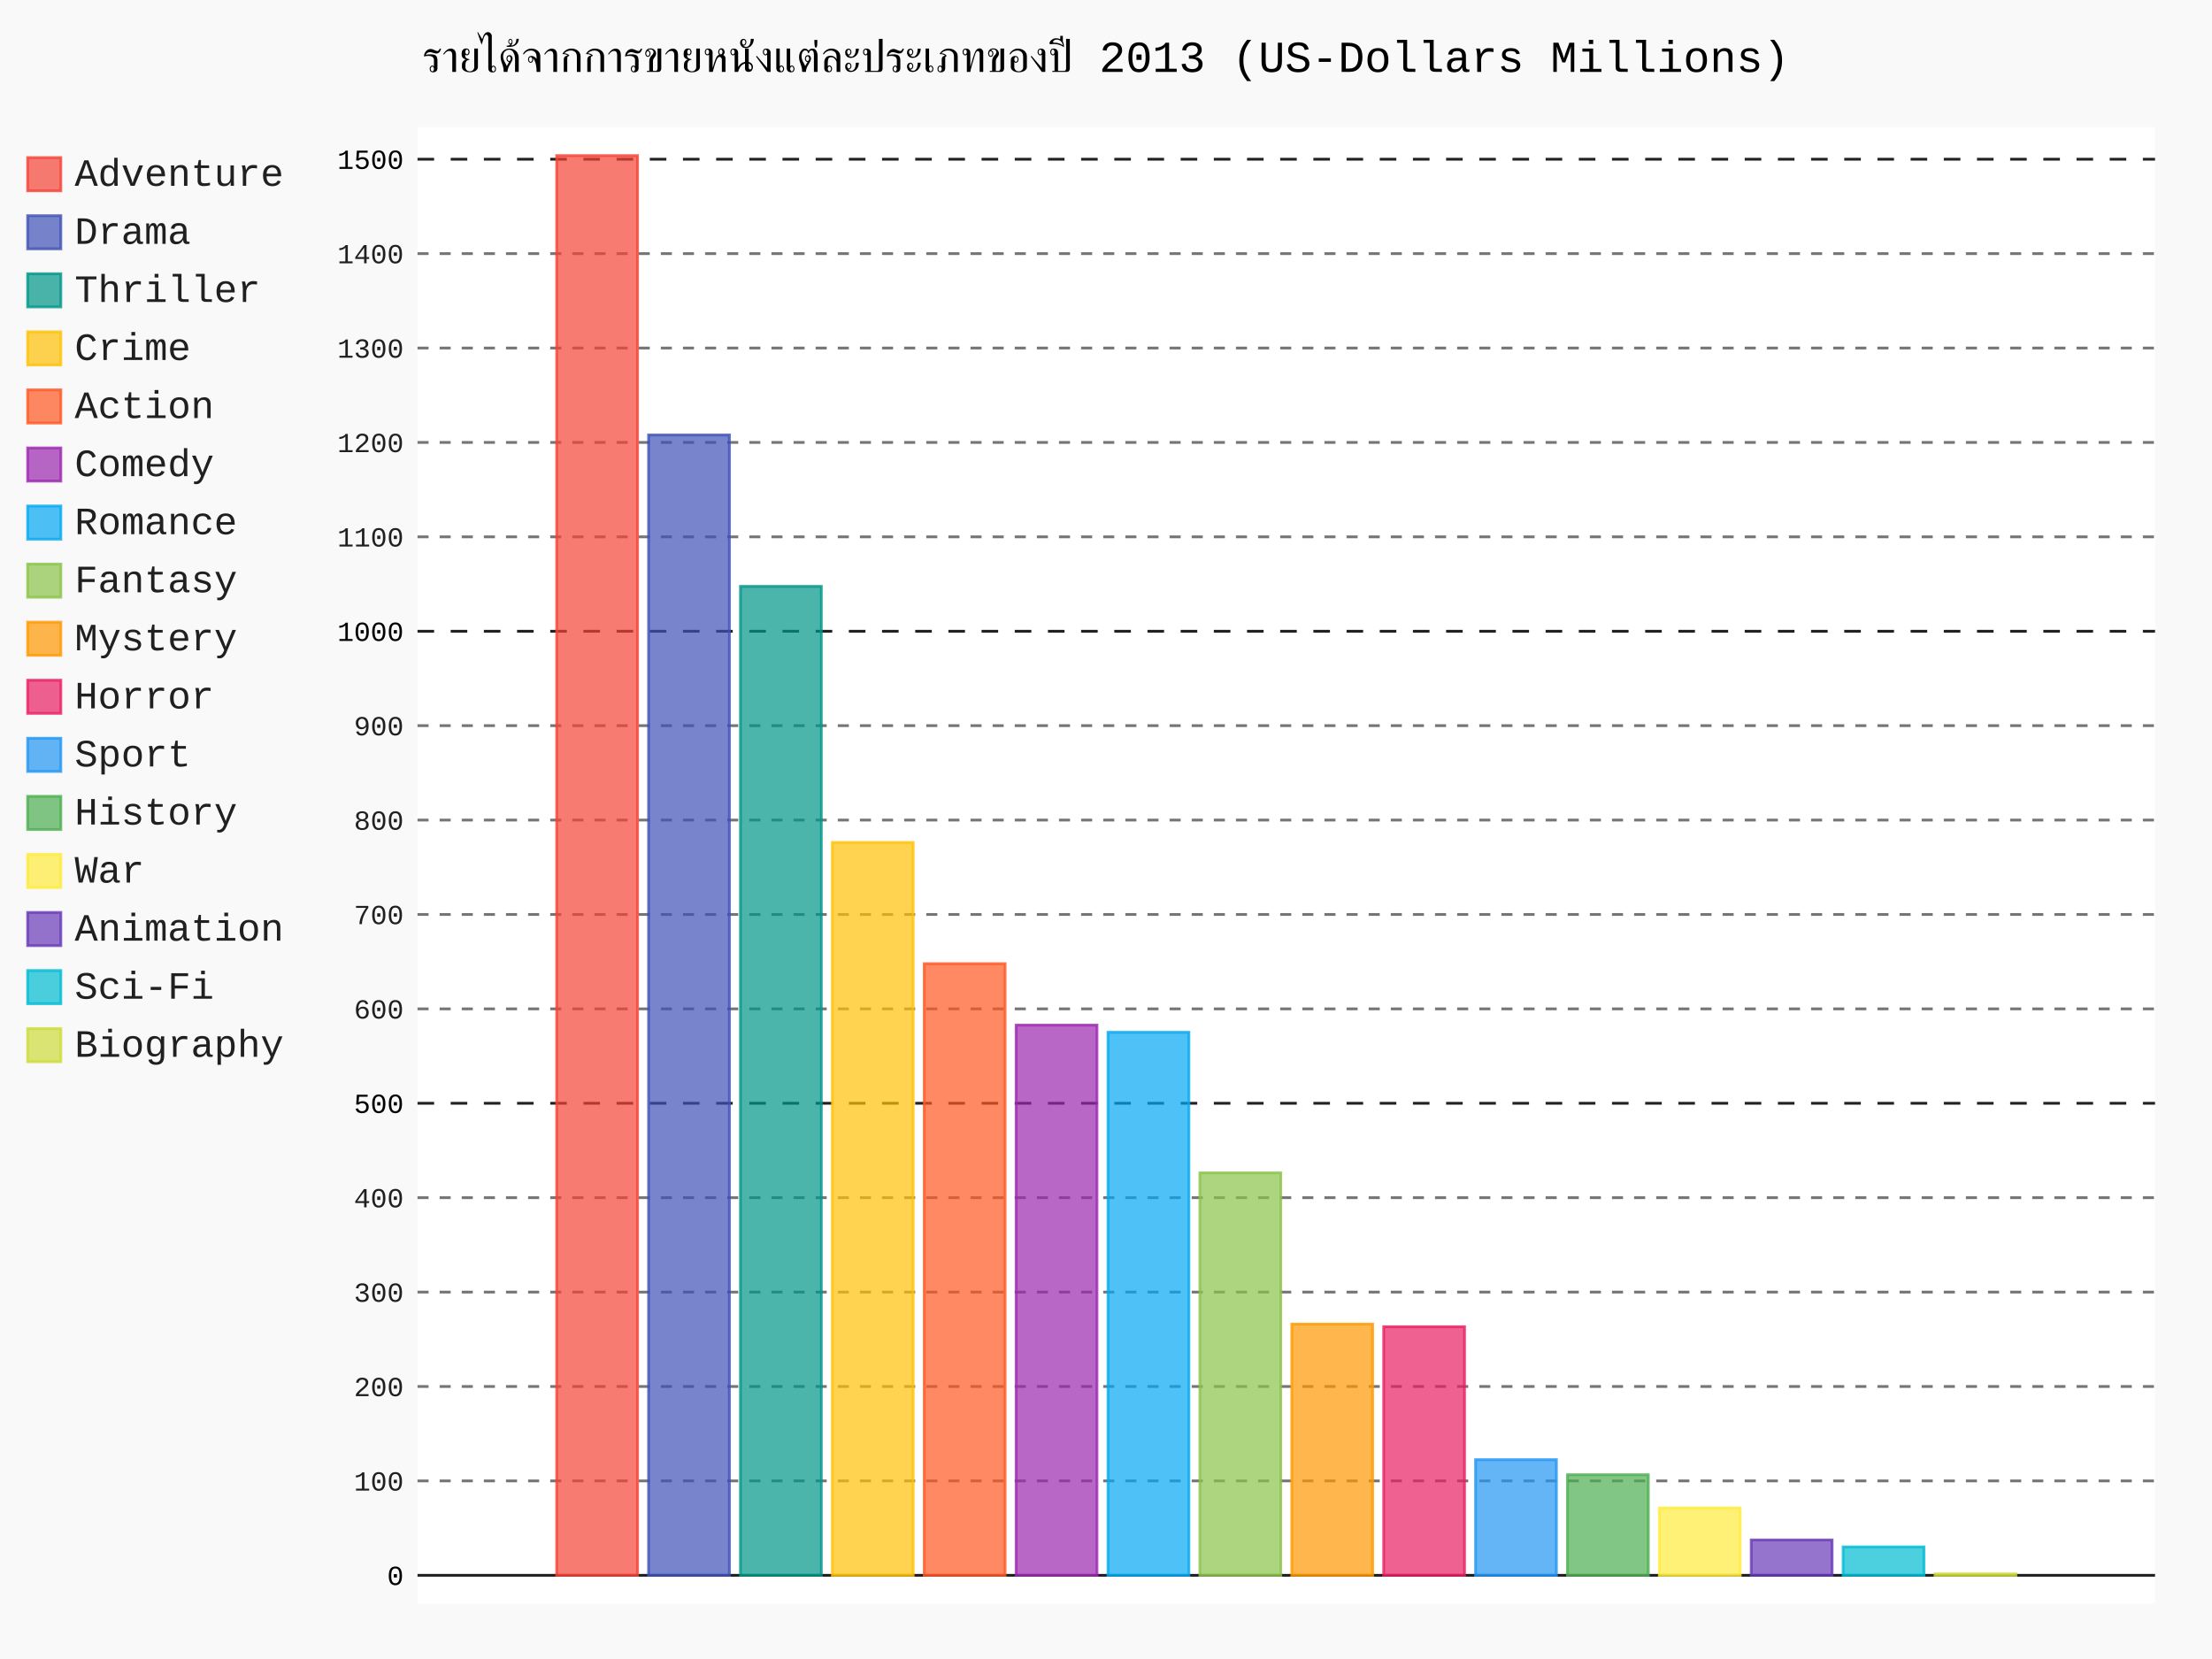
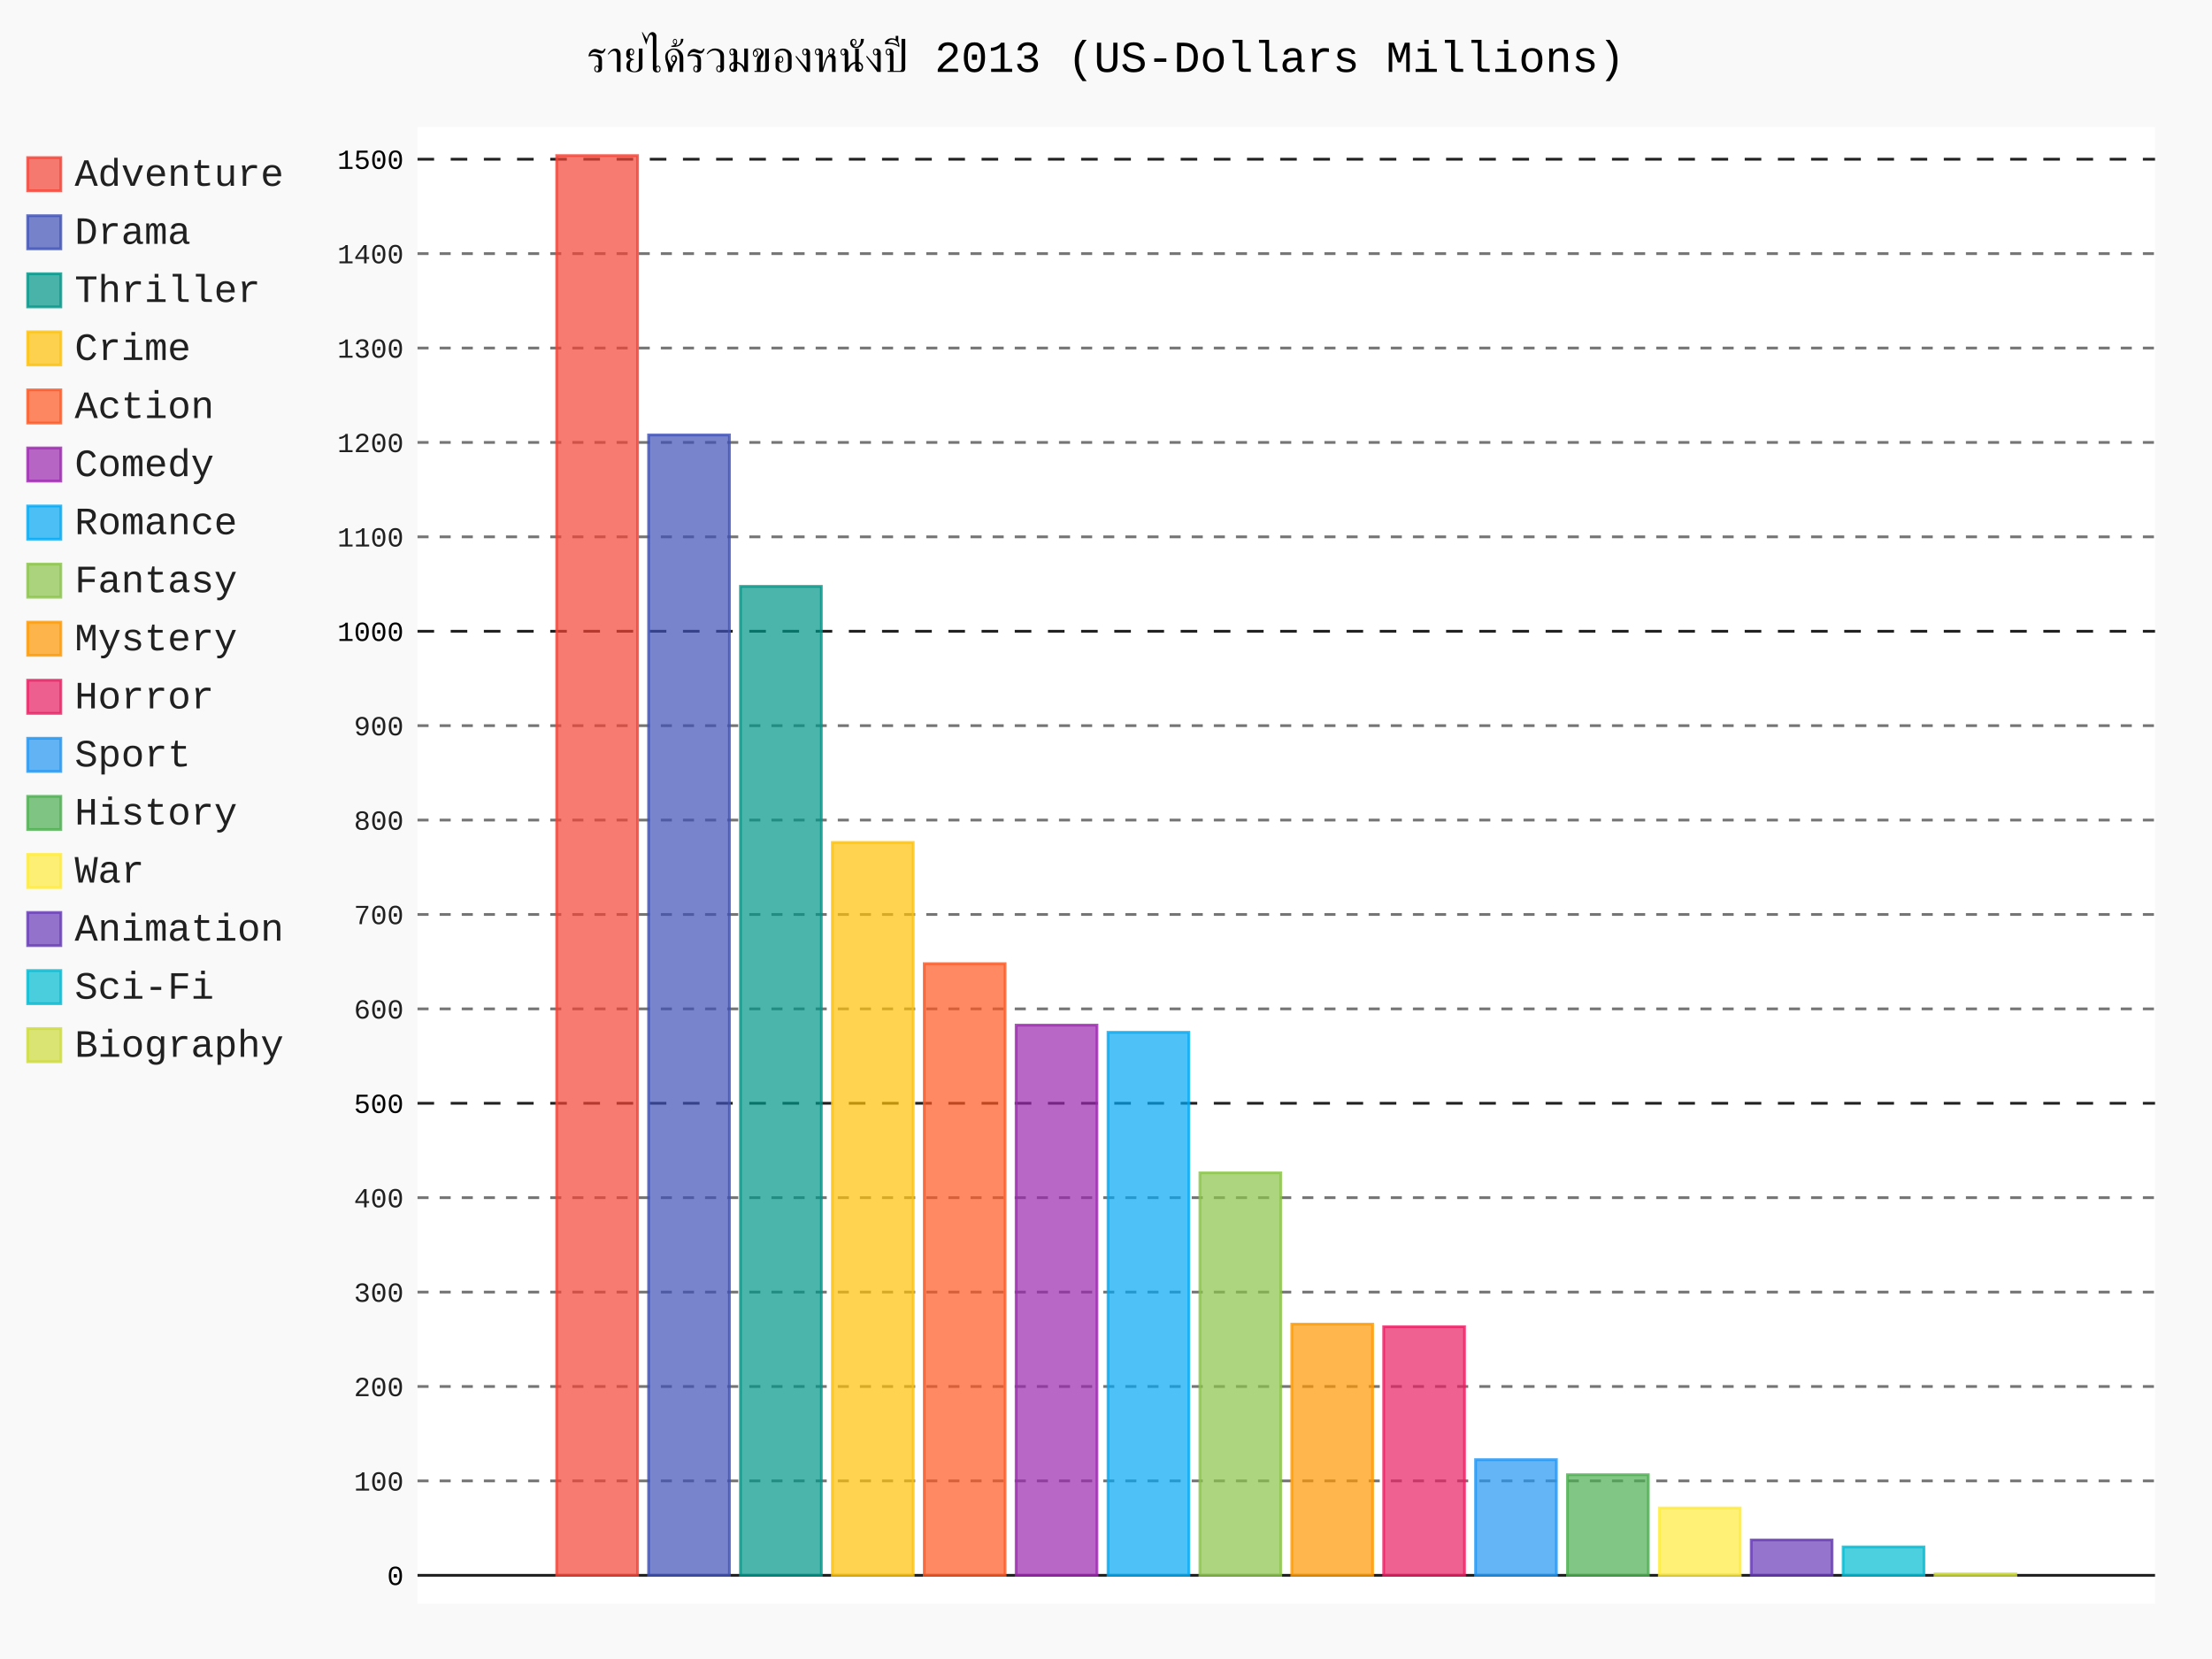
- <svg xmlns="http://www.w3.org/2000/svg" class="pygal-chart" id="chart-fdb02254-88b1-4a87-8318-1fa2d671b169" viewBox="0 0 800 600">
+ <svg xmlns="http://www.w3.org/2000/svg" class="pygal-chart" id="chart-37f7e6b5-e891-4f73-a39d-32c790306250" viewBox="0 0 800 600">
  <defs>
-     <style type="text/css">#chart-fdb02254-88b1-4a87-8318-1fa2d671b169{-webkit-user-select:none;-webkit-font-smoothing:antialiased;font-family:Consolas,"Liberation Mono",Menlo,Courier,monospace}#chart-fdb02254-88b1-4a87-8318-1fa2d671b169 .title{font-family:Consolas,"Liberation Mono",Menlo,Courier,monospace;font-size:16px}#chart-fdb02254-88b1-4a87-8318-1fa2d671b169 .legends .legend text{font-family:Consolas,"Liberation Mono",Menlo,Courier,monospace;font-size:14px}#chart-fdb02254-88b1-4a87-8318-1fa2d671b169 .axis text{font-family:Consolas,"Liberation Mono",Menlo,Courier,monospace;font-size:10px}#chart-fdb02254-88b1-4a87-8318-1fa2d671b169 .axis text.major{font-family:Consolas,"Liberation Mono",Menlo,Courier,monospace;font-size:10px}#chart-fdb02254-88b1-4a87-8318-1fa2d671b169 .text-overlay text.value{font-family:Consolas,"Liberation Mono",Menlo,Courier,monospace;font-size:16px}#chart-fdb02254-88b1-4a87-8318-1fa2d671b169 .text-overlay text.label{font-family:Consolas,"Liberation Mono",Menlo,Courier,monospace;font-size:10px}#chart-fdb02254-88b1-4a87-8318-1fa2d671b169 .tooltip{font-family:Consolas,"Liberation Mono",Menlo,Courier,monospace;font-size:14px}#chart-fdb02254-88b1-4a87-8318-1fa2d671b169 text.no_data{font-family:Consolas,"Liberation Mono",Menlo,Courier,monospace;font-size:64px}
- #chart-fdb02254-88b1-4a87-8318-1fa2d671b169{background-color:rgba(249,249,249,1)}#chart-fdb02254-88b1-4a87-8318-1fa2d671b169 path,#chart-fdb02254-88b1-4a87-8318-1fa2d671b169 line,#chart-fdb02254-88b1-4a87-8318-1fa2d671b169 rect,#chart-fdb02254-88b1-4a87-8318-1fa2d671b169 circle{-webkit-transition:150ms;-moz-transition:150ms;transition:150ms}#chart-fdb02254-88b1-4a87-8318-1fa2d671b169 .graph &gt; .background{fill:rgba(249,249,249,1)}#chart-fdb02254-88b1-4a87-8318-1fa2d671b169 .plot &gt; .background{fill:rgba(255,255,255,1)}#chart-fdb02254-88b1-4a87-8318-1fa2d671b169 .graph{fill:rgba(0,0,0,.87)}#chart-fdb02254-88b1-4a87-8318-1fa2d671b169 text.no_data{fill:rgba(0,0,0,1)}#chart-fdb02254-88b1-4a87-8318-1fa2d671b169 .title{fill:rgba(0,0,0,1)}#chart-fdb02254-88b1-4a87-8318-1fa2d671b169 .legends .legend text{fill:rgba(0,0,0,.87)}#chart-fdb02254-88b1-4a87-8318-1fa2d671b169 .legends .legend:hover text{fill:rgba(0,0,0,1)}#chart-fdb02254-88b1-4a87-8318-1fa2d671b169 .axis .line{stroke:rgba(0,0,0,1)}#chart-fdb02254-88b1-4a87-8318-1fa2d671b169 .axis .guide.line{stroke:rgba(0,0,0,.54)}#chart-fdb02254-88b1-4a87-8318-1fa2d671b169 .axis .major.line{stroke:rgba(0,0,0,.87)}#chart-fdb02254-88b1-4a87-8318-1fa2d671b169 .axis text.major{fill:rgba(0,0,0,1)}#chart-fdb02254-88b1-4a87-8318-1fa2d671b169 .axis.y .guides:hover .guide.line,#chart-fdb02254-88b1-4a87-8318-1fa2d671b169 .line-graph .axis.x .guides:hover .guide.line,#chart-fdb02254-88b1-4a87-8318-1fa2d671b169 .stackedline-graph .axis.x .guides:hover .guide.line,#chart-fdb02254-88b1-4a87-8318-1fa2d671b169 .xy-graph .axis.x .guides:hover .guide.line{stroke:rgba(0,0,0,1)}#chart-fdb02254-88b1-4a87-8318-1fa2d671b169 .axis .guides:hover text{fill:rgba(0,0,0,1)}#chart-fdb02254-88b1-4a87-8318-1fa2d671b169 .reactive{fill-opacity:.7;stroke-opacity:.8}#chart-fdb02254-88b1-4a87-8318-1fa2d671b169 .ci{stroke:rgba(0,0,0,.87)}#chart-fdb02254-88b1-4a87-8318-1fa2d671b169 .reactive.active,#chart-fdb02254-88b1-4a87-8318-1fa2d671b169 .active .reactive{fill-opacity:.8;stroke-opacity:.9;stroke-width:4}#chart-fdb02254-88b1-4a87-8318-1fa2d671b169 .ci .reactive.active{stroke-width:1.5}#chart-fdb02254-88b1-4a87-8318-1fa2d671b169 .series text{fill:rgba(0,0,0,1)}#chart-fdb02254-88b1-4a87-8318-1fa2d671b169 .tooltip rect{fill:rgba(255,255,255,1);stroke:rgba(0,0,0,1);-webkit-transition:opacity 150ms;-moz-transition:opacity 150ms;transition:opacity 150ms}#chart-fdb02254-88b1-4a87-8318-1fa2d671b169 .tooltip .label{fill:rgba(0,0,0,.87)}#chart-fdb02254-88b1-4a87-8318-1fa2d671b169 .tooltip .label{fill:rgba(0,0,0,.87)}#chart-fdb02254-88b1-4a87-8318-1fa2d671b169 .tooltip .legend{font-size:.8em;fill:rgba(0,0,0,.54)}#chart-fdb02254-88b1-4a87-8318-1fa2d671b169 .tooltip .x_label{font-size:.6em;fill:rgba(0,0,0,1)}#chart-fdb02254-88b1-4a87-8318-1fa2d671b169 .tooltip .xlink{font-size:.5em;text-decoration:underline}#chart-fdb02254-88b1-4a87-8318-1fa2d671b169 .tooltip .value{font-size:1.5em}#chart-fdb02254-88b1-4a87-8318-1fa2d671b169 .bound{font-size:.5em}#chart-fdb02254-88b1-4a87-8318-1fa2d671b169 .max-value{font-size:.75em;fill:rgba(0,0,0,.54)}#chart-fdb02254-88b1-4a87-8318-1fa2d671b169 .map-element{fill:rgba(255,255,255,1);stroke:rgba(0,0,0,.54) !important}#chart-fdb02254-88b1-4a87-8318-1fa2d671b169 .map-element .reactive{fill-opacity:inherit;stroke-opacity:inherit}#chart-fdb02254-88b1-4a87-8318-1fa2d671b169 .color-0,#chart-fdb02254-88b1-4a87-8318-1fa2d671b169 .color-0 a:visited{stroke:#F44336;fill:#F44336}#chart-fdb02254-88b1-4a87-8318-1fa2d671b169 .color-1,#chart-fdb02254-88b1-4a87-8318-1fa2d671b169 .color-1 a:visited{stroke:#3F51B5;fill:#3F51B5}#chart-fdb02254-88b1-4a87-8318-1fa2d671b169 .color-2,#chart-fdb02254-88b1-4a87-8318-1fa2d671b169 .color-2 a:visited{stroke:#009688;fill:#009688}#chart-fdb02254-88b1-4a87-8318-1fa2d671b169 .color-3,#chart-fdb02254-88b1-4a87-8318-1fa2d671b169 .color-3 a:visited{stroke:#FFC107;fill:#FFC107}#chart-fdb02254-88b1-4a87-8318-1fa2d671b169 .color-4,#chart-fdb02254-88b1-4a87-8318-1fa2d671b169 .color-4 a:visited{stroke:#FF5722;fill:#FF5722}#chart-fdb02254-88b1-4a87-8318-1fa2d671b169 .color-5,#chart-fdb02254-88b1-4a87-8318-1fa2d671b169 .color-5 a:visited{stroke:#9C27B0;fill:#9C27B0}#chart-fdb02254-88b1-4a87-8318-1fa2d671b169 .color-6,#chart-fdb02254-88b1-4a87-8318-1fa2d671b169 .color-6 a:visited{stroke:#03A9F4;fill:#03A9F4}#chart-fdb02254-88b1-4a87-8318-1fa2d671b169 .color-7,#chart-fdb02254-88b1-4a87-8318-1fa2d671b169 .color-7 a:visited{stroke:#8BC34A;fill:#8BC34A}#chart-fdb02254-88b1-4a87-8318-1fa2d671b169 .color-8,#chart-fdb02254-88b1-4a87-8318-1fa2d671b169 .color-8 a:visited{stroke:#FF9800;fill:#FF9800}#chart-fdb02254-88b1-4a87-8318-1fa2d671b169 .color-9,#chart-fdb02254-88b1-4a87-8318-1fa2d671b169 .color-9 a:visited{stroke:#E91E63;fill:#E91E63}#chart-fdb02254-88b1-4a87-8318-1fa2d671b169 .color-10,#chart-fdb02254-88b1-4a87-8318-1fa2d671b169 .color-10 a:visited{stroke:#2196F3;fill:#2196F3}#chart-fdb02254-88b1-4a87-8318-1fa2d671b169 .color-11,#chart-fdb02254-88b1-4a87-8318-1fa2d671b169 .color-11 a:visited{stroke:#4CAF50;fill:#4CAF50}#chart-fdb02254-88b1-4a87-8318-1fa2d671b169 .color-12,#chart-fdb02254-88b1-4a87-8318-1fa2d671b169 .color-12 a:visited{stroke:#FFEB3B;fill:#FFEB3B}#chart-fdb02254-88b1-4a87-8318-1fa2d671b169 .color-13,#chart-fdb02254-88b1-4a87-8318-1fa2d671b169 .color-13 a:visited{stroke:#673AB7;fill:#673AB7}#chart-fdb02254-88b1-4a87-8318-1fa2d671b169 .color-14,#chart-fdb02254-88b1-4a87-8318-1fa2d671b169 .color-14 a:visited{stroke:#00BCD4;fill:#00BCD4}#chart-fdb02254-88b1-4a87-8318-1fa2d671b169 .color-15,#chart-fdb02254-88b1-4a87-8318-1fa2d671b169 .color-15 a:visited{stroke:#CDDC39;fill:#CDDC39}#chart-fdb02254-88b1-4a87-8318-1fa2d671b169 .text-overlay .color-0 text{fill:black}#chart-fdb02254-88b1-4a87-8318-1fa2d671b169 .text-overlay .color-1 text{fill:black}#chart-fdb02254-88b1-4a87-8318-1fa2d671b169 .text-overlay .color-2 text{fill:black}#chart-fdb02254-88b1-4a87-8318-1fa2d671b169 .text-overlay .color-3 text{fill:black}#chart-fdb02254-88b1-4a87-8318-1fa2d671b169 .text-overlay .color-4 text{fill:black}#chart-fdb02254-88b1-4a87-8318-1fa2d671b169 .text-overlay .color-5 text{fill:black}#chart-fdb02254-88b1-4a87-8318-1fa2d671b169 .text-overlay .color-6 text{fill:black}#chart-fdb02254-88b1-4a87-8318-1fa2d671b169 .text-overlay .color-7 text{fill:black}#chart-fdb02254-88b1-4a87-8318-1fa2d671b169 .text-overlay .color-8 text{fill:black}#chart-fdb02254-88b1-4a87-8318-1fa2d671b169 .text-overlay .color-9 text{fill:black}#chart-fdb02254-88b1-4a87-8318-1fa2d671b169 .text-overlay .color-10 text{fill:black}#chart-fdb02254-88b1-4a87-8318-1fa2d671b169 .text-overlay .color-11 text{fill:black}#chart-fdb02254-88b1-4a87-8318-1fa2d671b169 .text-overlay .color-12 text{fill:black}#chart-fdb02254-88b1-4a87-8318-1fa2d671b169 .text-overlay .color-13 text{fill:black}#chart-fdb02254-88b1-4a87-8318-1fa2d671b169 .text-overlay .color-14 text{fill:black}#chart-fdb02254-88b1-4a87-8318-1fa2d671b169 .text-overlay .color-15 text{fill:black}
- #chart-fdb02254-88b1-4a87-8318-1fa2d671b169 text.no_data{text-anchor:middle}#chart-fdb02254-88b1-4a87-8318-1fa2d671b169 .guide.line{fill:none}#chart-fdb02254-88b1-4a87-8318-1fa2d671b169 .centered{text-anchor:middle}#chart-fdb02254-88b1-4a87-8318-1fa2d671b169 .title{text-anchor:middle}#chart-fdb02254-88b1-4a87-8318-1fa2d671b169 .legends .legend text{fill-opacity:1}#chart-fdb02254-88b1-4a87-8318-1fa2d671b169 .axis.x text{text-anchor:middle}#chart-fdb02254-88b1-4a87-8318-1fa2d671b169 .axis.x:not(.web) text[transform]{text-anchor:start}#chart-fdb02254-88b1-4a87-8318-1fa2d671b169 .axis.x:not(.web) text[transform].backwards{text-anchor:end}#chart-fdb02254-88b1-4a87-8318-1fa2d671b169 .axis.y text{text-anchor:end}#chart-fdb02254-88b1-4a87-8318-1fa2d671b169 .axis.y text[transform].backwards{text-anchor:start}#chart-fdb02254-88b1-4a87-8318-1fa2d671b169 .axis.y2 text{text-anchor:start}#chart-fdb02254-88b1-4a87-8318-1fa2d671b169 .axis.y2 text[transform].backwards{text-anchor:end}#chart-fdb02254-88b1-4a87-8318-1fa2d671b169 .axis .guide.line{stroke-dasharray:4,4}#chart-fdb02254-88b1-4a87-8318-1fa2d671b169 .axis .major.guide.line{stroke-dasharray:6,6}#chart-fdb02254-88b1-4a87-8318-1fa2d671b169 .horizontal .axis.y .guide.line,#chart-fdb02254-88b1-4a87-8318-1fa2d671b169 .horizontal .axis.y2 .guide.line,#chart-fdb02254-88b1-4a87-8318-1fa2d671b169 .vertical .axis.x .guide.line{opacity:0}#chart-fdb02254-88b1-4a87-8318-1fa2d671b169 .horizontal .axis.always_show .guide.line,#chart-fdb02254-88b1-4a87-8318-1fa2d671b169 .vertical .axis.always_show .guide.line{opacity:1 !important}#chart-fdb02254-88b1-4a87-8318-1fa2d671b169 .axis.y .guides:hover .guide.line,#chart-fdb02254-88b1-4a87-8318-1fa2d671b169 .axis.y2 .guides:hover .guide.line,#chart-fdb02254-88b1-4a87-8318-1fa2d671b169 .axis.x .guides:hover .guide.line{opacity:1}#chart-fdb02254-88b1-4a87-8318-1fa2d671b169 .axis .guides:hover text{opacity:1}#chart-fdb02254-88b1-4a87-8318-1fa2d671b169 .nofill{fill:none}#chart-fdb02254-88b1-4a87-8318-1fa2d671b169 .subtle-fill{fill-opacity:.2}#chart-fdb02254-88b1-4a87-8318-1fa2d671b169 .dot{stroke-width:1px;fill-opacity:1}#chart-fdb02254-88b1-4a87-8318-1fa2d671b169 .dot.active{stroke-width:5px}#chart-fdb02254-88b1-4a87-8318-1fa2d671b169 .dot.negative{fill:transparent}#chart-fdb02254-88b1-4a87-8318-1fa2d671b169 text,#chart-fdb02254-88b1-4a87-8318-1fa2d671b169 tspan{stroke:none !important}#chart-fdb02254-88b1-4a87-8318-1fa2d671b169 .series text.active{opacity:1}#chart-fdb02254-88b1-4a87-8318-1fa2d671b169 .tooltip rect{fill-opacity:.95;stroke-width:.5}#chart-fdb02254-88b1-4a87-8318-1fa2d671b169 .tooltip text{fill-opacity:1}#chart-fdb02254-88b1-4a87-8318-1fa2d671b169 .showable{visibility:hidden}#chart-fdb02254-88b1-4a87-8318-1fa2d671b169 .showable.shown{visibility:visible}#chart-fdb02254-88b1-4a87-8318-1fa2d671b169 .gauge-background{fill:rgba(229,229,229,1);stroke:none}#chart-fdb02254-88b1-4a87-8318-1fa2d671b169 .bg-lines{stroke:rgba(249,249,249,1);stroke-width:2px}</style>
+     <style type="text/css">#chart-37f7e6b5-e891-4f73-a39d-32c790306250{-webkit-user-select:none;-webkit-font-smoothing:antialiased;font-family:Consolas,"Liberation Mono",Menlo,Courier,monospace}#chart-37f7e6b5-e891-4f73-a39d-32c790306250 .title{font-family:Consolas,"Liberation Mono",Menlo,Courier,monospace;font-size:16px}#chart-37f7e6b5-e891-4f73-a39d-32c790306250 .legends .legend text{font-family:Consolas,"Liberation Mono",Menlo,Courier,monospace;font-size:14px}#chart-37f7e6b5-e891-4f73-a39d-32c790306250 .axis text{font-family:Consolas,"Liberation Mono",Menlo,Courier,monospace;font-size:10px}#chart-37f7e6b5-e891-4f73-a39d-32c790306250 .axis text.major{font-family:Consolas,"Liberation Mono",Menlo,Courier,monospace;font-size:10px}#chart-37f7e6b5-e891-4f73-a39d-32c790306250 .text-overlay text.value{font-family:Consolas,"Liberation Mono",Menlo,Courier,monospace;font-size:16px}#chart-37f7e6b5-e891-4f73-a39d-32c790306250 .text-overlay text.label{font-family:Consolas,"Liberation Mono",Menlo,Courier,monospace;font-size:10px}#chart-37f7e6b5-e891-4f73-a39d-32c790306250 .tooltip{font-family:Consolas,"Liberation Mono",Menlo,Courier,monospace;font-size:14px}#chart-37f7e6b5-e891-4f73-a39d-32c790306250 text.no_data{font-family:Consolas,"Liberation Mono",Menlo,Courier,monospace;font-size:64px}
+ #chart-37f7e6b5-e891-4f73-a39d-32c790306250{background-color:rgba(249,249,249,1)}#chart-37f7e6b5-e891-4f73-a39d-32c790306250 path,#chart-37f7e6b5-e891-4f73-a39d-32c790306250 line,#chart-37f7e6b5-e891-4f73-a39d-32c790306250 rect,#chart-37f7e6b5-e891-4f73-a39d-32c790306250 circle{-webkit-transition:150ms;-moz-transition:150ms;transition:150ms}#chart-37f7e6b5-e891-4f73-a39d-32c790306250 .graph &gt; .background{fill:rgba(249,249,249,1)}#chart-37f7e6b5-e891-4f73-a39d-32c790306250 .plot &gt; .background{fill:rgba(255,255,255,1)}#chart-37f7e6b5-e891-4f73-a39d-32c790306250 .graph{fill:rgba(0,0,0,.87)}#chart-37f7e6b5-e891-4f73-a39d-32c790306250 text.no_data{fill:rgba(0,0,0,1)}#chart-37f7e6b5-e891-4f73-a39d-32c790306250 .title{fill:rgba(0,0,0,1)}#chart-37f7e6b5-e891-4f73-a39d-32c790306250 .legends .legend text{fill:rgba(0,0,0,.87)}#chart-37f7e6b5-e891-4f73-a39d-32c790306250 .legends .legend:hover text{fill:rgba(0,0,0,1)}#chart-37f7e6b5-e891-4f73-a39d-32c790306250 .axis .line{stroke:rgba(0,0,0,1)}#chart-37f7e6b5-e891-4f73-a39d-32c790306250 .axis .guide.line{stroke:rgba(0,0,0,.54)}#chart-37f7e6b5-e891-4f73-a39d-32c790306250 .axis .major.line{stroke:rgba(0,0,0,.87)}#chart-37f7e6b5-e891-4f73-a39d-32c790306250 .axis text.major{fill:rgba(0,0,0,1)}#chart-37f7e6b5-e891-4f73-a39d-32c790306250 .axis.y .guides:hover .guide.line,#chart-37f7e6b5-e891-4f73-a39d-32c790306250 .line-graph .axis.x .guides:hover .guide.line,#chart-37f7e6b5-e891-4f73-a39d-32c790306250 .stackedline-graph .axis.x .guides:hover .guide.line,#chart-37f7e6b5-e891-4f73-a39d-32c790306250 .xy-graph .axis.x .guides:hover .guide.line{stroke:rgba(0,0,0,1)}#chart-37f7e6b5-e891-4f73-a39d-32c790306250 .axis .guides:hover text{fill:rgba(0,0,0,1)}#chart-37f7e6b5-e891-4f73-a39d-32c790306250 .reactive{fill-opacity:.7;stroke-opacity:.8}#chart-37f7e6b5-e891-4f73-a39d-32c790306250 .ci{stroke:rgba(0,0,0,.87)}#chart-37f7e6b5-e891-4f73-a39d-32c790306250 .reactive.active,#chart-37f7e6b5-e891-4f73-a39d-32c790306250 .active .reactive{fill-opacity:.8;stroke-opacity:.9;stroke-width:4}#chart-37f7e6b5-e891-4f73-a39d-32c790306250 .ci .reactive.active{stroke-width:1.5}#chart-37f7e6b5-e891-4f73-a39d-32c790306250 .series text{fill:rgba(0,0,0,1)}#chart-37f7e6b5-e891-4f73-a39d-32c790306250 .tooltip rect{fill:rgba(255,255,255,1);stroke:rgba(0,0,0,1);-webkit-transition:opacity 150ms;-moz-transition:opacity 150ms;transition:opacity 150ms}#chart-37f7e6b5-e891-4f73-a39d-32c790306250 .tooltip .label{fill:rgba(0,0,0,.87)}#chart-37f7e6b5-e891-4f73-a39d-32c790306250 .tooltip .label{fill:rgba(0,0,0,.87)}#chart-37f7e6b5-e891-4f73-a39d-32c790306250 .tooltip .legend{font-size:.8em;fill:rgba(0,0,0,.54)}#chart-37f7e6b5-e891-4f73-a39d-32c790306250 .tooltip .x_label{font-size:.6em;fill:rgba(0,0,0,1)}#chart-37f7e6b5-e891-4f73-a39d-32c790306250 .tooltip .xlink{font-size:.5em;text-decoration:underline}#chart-37f7e6b5-e891-4f73-a39d-32c790306250 .tooltip .value{font-size:1.5em}#chart-37f7e6b5-e891-4f73-a39d-32c790306250 .bound{font-size:.5em}#chart-37f7e6b5-e891-4f73-a39d-32c790306250 .max-value{font-size:.75em;fill:rgba(0,0,0,.54)}#chart-37f7e6b5-e891-4f73-a39d-32c790306250 .map-element{fill:rgba(255,255,255,1);stroke:rgba(0,0,0,.54) !important}#chart-37f7e6b5-e891-4f73-a39d-32c790306250 .map-element .reactive{fill-opacity:inherit;stroke-opacity:inherit}#chart-37f7e6b5-e891-4f73-a39d-32c790306250 .color-0,#chart-37f7e6b5-e891-4f73-a39d-32c790306250 .color-0 a:visited{stroke:#F44336;fill:#F44336}#chart-37f7e6b5-e891-4f73-a39d-32c790306250 .color-1,#chart-37f7e6b5-e891-4f73-a39d-32c790306250 .color-1 a:visited{stroke:#3F51B5;fill:#3F51B5}#chart-37f7e6b5-e891-4f73-a39d-32c790306250 .color-2,#chart-37f7e6b5-e891-4f73-a39d-32c790306250 .color-2 a:visited{stroke:#009688;fill:#009688}#chart-37f7e6b5-e891-4f73-a39d-32c790306250 .color-3,#chart-37f7e6b5-e891-4f73-a39d-32c790306250 .color-3 a:visited{stroke:#FFC107;fill:#FFC107}#chart-37f7e6b5-e891-4f73-a39d-32c790306250 .color-4,#chart-37f7e6b5-e891-4f73-a39d-32c790306250 .color-4 a:visited{stroke:#FF5722;fill:#FF5722}#chart-37f7e6b5-e891-4f73-a39d-32c790306250 .color-5,#chart-37f7e6b5-e891-4f73-a39d-32c790306250 .color-5 a:visited{stroke:#9C27B0;fill:#9C27B0}#chart-37f7e6b5-e891-4f73-a39d-32c790306250 .color-6,#chart-37f7e6b5-e891-4f73-a39d-32c790306250 .color-6 a:visited{stroke:#03A9F4;fill:#03A9F4}#chart-37f7e6b5-e891-4f73-a39d-32c790306250 .color-7,#chart-37f7e6b5-e891-4f73-a39d-32c790306250 .color-7 a:visited{stroke:#8BC34A;fill:#8BC34A}#chart-37f7e6b5-e891-4f73-a39d-32c790306250 .color-8,#chart-37f7e6b5-e891-4f73-a39d-32c790306250 .color-8 a:visited{stroke:#FF9800;fill:#FF9800}#chart-37f7e6b5-e891-4f73-a39d-32c790306250 .color-9,#chart-37f7e6b5-e891-4f73-a39d-32c790306250 .color-9 a:visited{stroke:#E91E63;fill:#E91E63}#chart-37f7e6b5-e891-4f73-a39d-32c790306250 .color-10,#chart-37f7e6b5-e891-4f73-a39d-32c790306250 .color-10 a:visited{stroke:#2196F3;fill:#2196F3}#chart-37f7e6b5-e891-4f73-a39d-32c790306250 .color-11,#chart-37f7e6b5-e891-4f73-a39d-32c790306250 .color-11 a:visited{stroke:#4CAF50;fill:#4CAF50}#chart-37f7e6b5-e891-4f73-a39d-32c790306250 .color-12,#chart-37f7e6b5-e891-4f73-a39d-32c790306250 .color-12 a:visited{stroke:#FFEB3B;fill:#FFEB3B}#chart-37f7e6b5-e891-4f73-a39d-32c790306250 .color-13,#chart-37f7e6b5-e891-4f73-a39d-32c790306250 .color-13 a:visited{stroke:#673AB7;fill:#673AB7}#chart-37f7e6b5-e891-4f73-a39d-32c790306250 .color-14,#chart-37f7e6b5-e891-4f73-a39d-32c790306250 .color-14 a:visited{stroke:#00BCD4;fill:#00BCD4}#chart-37f7e6b5-e891-4f73-a39d-32c790306250 .color-15,#chart-37f7e6b5-e891-4f73-a39d-32c790306250 .color-15 a:visited{stroke:#CDDC39;fill:#CDDC39}#chart-37f7e6b5-e891-4f73-a39d-32c790306250 .text-overlay .color-0 text{fill:black}#chart-37f7e6b5-e891-4f73-a39d-32c790306250 .text-overlay .color-1 text{fill:black}#chart-37f7e6b5-e891-4f73-a39d-32c790306250 .text-overlay .color-2 text{fill:black}#chart-37f7e6b5-e891-4f73-a39d-32c790306250 .text-overlay .color-3 text{fill:black}#chart-37f7e6b5-e891-4f73-a39d-32c790306250 .text-overlay .color-4 text{fill:black}#chart-37f7e6b5-e891-4f73-a39d-32c790306250 .text-overlay .color-5 text{fill:black}#chart-37f7e6b5-e891-4f73-a39d-32c790306250 .text-overlay .color-6 text{fill:black}#chart-37f7e6b5-e891-4f73-a39d-32c790306250 .text-overlay .color-7 text{fill:black}#chart-37f7e6b5-e891-4f73-a39d-32c790306250 .text-overlay .color-8 text{fill:black}#chart-37f7e6b5-e891-4f73-a39d-32c790306250 .text-overlay .color-9 text{fill:black}#chart-37f7e6b5-e891-4f73-a39d-32c790306250 .text-overlay .color-10 text{fill:black}#chart-37f7e6b5-e891-4f73-a39d-32c790306250 .text-overlay .color-11 text{fill:black}#chart-37f7e6b5-e891-4f73-a39d-32c790306250 .text-overlay .color-12 text{fill:black}#chart-37f7e6b5-e891-4f73-a39d-32c790306250 .text-overlay .color-13 text{fill:black}#chart-37f7e6b5-e891-4f73-a39d-32c790306250 .text-overlay .color-14 text{fill:black}#chart-37f7e6b5-e891-4f73-a39d-32c790306250 .text-overlay .color-15 text{fill:black}
+ #chart-37f7e6b5-e891-4f73-a39d-32c790306250 text.no_data{text-anchor:middle}#chart-37f7e6b5-e891-4f73-a39d-32c790306250 .guide.line{fill:none}#chart-37f7e6b5-e891-4f73-a39d-32c790306250 .centered{text-anchor:middle}#chart-37f7e6b5-e891-4f73-a39d-32c790306250 .title{text-anchor:middle}#chart-37f7e6b5-e891-4f73-a39d-32c790306250 .legends .legend text{fill-opacity:1}#chart-37f7e6b5-e891-4f73-a39d-32c790306250 .axis.x text{text-anchor:middle}#chart-37f7e6b5-e891-4f73-a39d-32c790306250 .axis.x:not(.web) text[transform]{text-anchor:start}#chart-37f7e6b5-e891-4f73-a39d-32c790306250 .axis.x:not(.web) text[transform].backwards{text-anchor:end}#chart-37f7e6b5-e891-4f73-a39d-32c790306250 .axis.y text{text-anchor:end}#chart-37f7e6b5-e891-4f73-a39d-32c790306250 .axis.y text[transform].backwards{text-anchor:start}#chart-37f7e6b5-e891-4f73-a39d-32c790306250 .axis.y2 text{text-anchor:start}#chart-37f7e6b5-e891-4f73-a39d-32c790306250 .axis.y2 text[transform].backwards{text-anchor:end}#chart-37f7e6b5-e891-4f73-a39d-32c790306250 .axis .guide.line{stroke-dasharray:4,4}#chart-37f7e6b5-e891-4f73-a39d-32c790306250 .axis .major.guide.line{stroke-dasharray:6,6}#chart-37f7e6b5-e891-4f73-a39d-32c790306250 .horizontal .axis.y .guide.line,#chart-37f7e6b5-e891-4f73-a39d-32c790306250 .horizontal .axis.y2 .guide.line,#chart-37f7e6b5-e891-4f73-a39d-32c790306250 .vertical .axis.x .guide.line{opacity:0}#chart-37f7e6b5-e891-4f73-a39d-32c790306250 .horizontal .axis.always_show .guide.line,#chart-37f7e6b5-e891-4f73-a39d-32c790306250 .vertical .axis.always_show .guide.line{opacity:1 !important}#chart-37f7e6b5-e891-4f73-a39d-32c790306250 .axis.y .guides:hover .guide.line,#chart-37f7e6b5-e891-4f73-a39d-32c790306250 .axis.y2 .guides:hover .guide.line,#chart-37f7e6b5-e891-4f73-a39d-32c790306250 .axis.x .guides:hover .guide.line{opacity:1}#chart-37f7e6b5-e891-4f73-a39d-32c790306250 .axis .guides:hover text{opacity:1}#chart-37f7e6b5-e891-4f73-a39d-32c790306250 .nofill{fill:none}#chart-37f7e6b5-e891-4f73-a39d-32c790306250 .subtle-fill{fill-opacity:.2}#chart-37f7e6b5-e891-4f73-a39d-32c790306250 .dot{stroke-width:1px;fill-opacity:1}#chart-37f7e6b5-e891-4f73-a39d-32c790306250 .dot.active{stroke-width:5px}#chart-37f7e6b5-e891-4f73-a39d-32c790306250 .dot.negative{fill:transparent}#chart-37f7e6b5-e891-4f73-a39d-32c790306250 text,#chart-37f7e6b5-e891-4f73-a39d-32c790306250 tspan{stroke:none !important}#chart-37f7e6b5-e891-4f73-a39d-32c790306250 .series text.active{opacity:1}#chart-37f7e6b5-e891-4f73-a39d-32c790306250 .tooltip rect{fill-opacity:.95;stroke-width:.5}#chart-37f7e6b5-e891-4f73-a39d-32c790306250 .tooltip text{fill-opacity:1}#chart-37f7e6b5-e891-4f73-a39d-32c790306250 .showable{visibility:hidden}#chart-37f7e6b5-e891-4f73-a39d-32c790306250 .showable.shown{visibility:visible}#chart-37f7e6b5-e891-4f73-a39d-32c790306250 .gauge-background{fill:rgba(229,229,229,1);stroke:none}#chart-37f7e6b5-e891-4f73-a39d-32c790306250 .bg-lines{stroke:rgba(249,249,249,1);stroke-width:2px}</style>
  </defs>
  <g class="graph bar-graph vertical">
    <rect class="background" height="600" width="800" x="0" y="0" />
    <g class="plot" transform="translate(151, 46)">
      <rect class="background" height="534" width="628.4" x="0" y="0" />
      <g class="axis y always_show">
        <g class="guides">
          <path class="axis major line" d="M0 523.731 h628.4" />
          <text class="major" x="-5" y="527.231">0</text>
        </g>
        <g class="guides">
          <path class="guide line" d="M0 489.588 h628.4" />
          <text class="" x="-5" y="493.088">100</text>
        </g>
        <g class="guides">
          <path class="guide line" d="M0 455.444 h628.4" />
          <text class="" x="-5" y="458.944">200</text>
        </g>
        <g class="guides">
          <path class="guide line" d="M0 421.301 h628.4" />
          <text class="" x="-5" y="424.801">300</text>
        </g>
        <g class="guides">
          <path class="guide line" d="M0 387.158 h628.4" />
          <text class="" x="-5" y="390.658">400</text>
        </g>
        <g class="guides">
          <path class="major guide line" d="M0 353.015 h628.4" />
          <text class="major" x="-5" y="356.515">500</text>
        </g>
        <g class="guides">
          <path class="guide line" d="M0 318.872 h628.4" />
          <text class="" x="-5" y="322.372">600</text>
        </g>
        <g class="guides">
          <path class="guide line" d="M0 284.729 h628.4" />
          <text class="" x="-5" y="288.229">700</text>
        </g>
        <g class="guides">
          <path class="guide line" d="M0 250.586 h628.4" />
          <text class="" x="-5" y="254.086">800</text>
        </g>
        <g class="guides">
          <path class="guide line" d="M0 216.443 h628.4" />
          <text class="" x="-5" y="219.943">900</text>
        </g>
        <g class="guides">
          <path class="major guide line" d="M0 182.299 h628.4" />
          <text class="major" x="-5" y="185.799">1000</text>
        </g>
        <g class="guides">
          <path class="guide line" d="M0 148.156 h628.4" />
          <text class="" x="-5" y="151.656">1100</text>
        </g>
        <g class="guides">
          <path class="guide line" d="M0 114.013 h628.4" />
          <text class="" x="-5" y="117.513">1200</text>
        </g>
        <g class="guides">
          <path class="guide line" d="M0 79.87 h628.4" />
          <text class="" x="-5" y="83.37">1300</text>
        </g>
        <g class="guides">
          <path class="guide line" d="M0 45.727 h628.4" />
          <text class="" x="-5" y="49.227">1400</text>
        </g>
        <g class="guides">
          <path class="major guide line" d="M0 11.584 h628.4" />
          <text class="major" x="-5" y="15.084">1500</text>
        </g>
      </g>
      <g class="series serie-0 color-0">
        <g class="bars">
          <g class="bar">
            <rect class="rect reactive tooltip-trigger" height="513.462" rx="0" ry="0" width="29.245" x="50.332" y="10.269" />
          </g>
        </g>
      </g>
      <g class="series serie-1 color-1">
        <g class="bars">
          <g class="bar">
            <rect class="rect reactive tooltip-trigger" height="412.422" rx="0" ry="0" width="29.245" x="83.565" y="111.309" />
          </g>
        </g>
      </g>
      <g class="series serie-2 color-2">
        <g class="bars">
          <g class="bar">
            <rect class="rect reactive tooltip-trigger" height="357.663" rx="0" ry="0" width="29.245" x="116.798" y="166.068" />
          </g>
        </g>
      </g>
      <g class="series serie-3 color-3">
        <g class="bars">
          <g class="bar">
            <rect class="rect reactive tooltip-trigger" height="265.043" rx="0" ry="0" width="29.245" x="150.03" y="258.688" />
          </g>
        </g>
      </g>
      <g class="series serie-4 color-4">
        <g class="bars">
          <g class="bar">
            <rect class="rect reactive tooltip-trigger" height="221.22" rx="0" ry="0" width="29.245" x="183.263" y="302.511" />
          </g>
        </g>
      </g>
      <g class="series serie-5 color-5">
        <g class="bars">
          <g class="bar">
            <rect class="rect reactive tooltip-trigger" height="198.983" rx="0" ry="0" width="29.245" x="216.496" y="324.748" />
          </g>
        </g>
      </g>
      <g class="series serie-6 color-6">
        <g class="bars">
          <g class="bar">
            <rect class="rect reactive tooltip-trigger" height="196.388" rx="0" ry="0" width="29.245" x="249.729" y="327.343" />
          </g>
        </g>
      </g>
      <g class="series serie-7 color-7">
        <g class="bars">
          <g class="bar">
            <rect class="rect reactive tooltip-trigger" height="145.566" rx="0" ry="0" width="29.245" x="282.961" y="378.165" />
          </g>
        </g>
      </g>
      <g class="series serie-8 color-8">
        <g class="bars">
          <g class="bar">
            <rect class="rect reactive tooltip-trigger" height="90.848" rx="0" ry="0" width="29.245" x="316.194" y="432.883" />
          </g>
        </g>
      </g>
      <g class="series serie-9 color-9">
        <g class="bars">
          <g class="bar">
            <rect class="rect reactive tooltip-trigger" height="89.909" rx="0" ry="0" width="29.245" x="349.427" y="433.822" />
          </g>
        </g>
      </g>
      <g class="series serie-10 color-10">
        <g class="bars">
          <g class="bar">
            <rect class="rect reactive tooltip-trigger" height="41.829" rx="0" ry="0" width="29.245" x="382.659" y="481.902" />
          </g>
        </g>
      </g>
      <g class="series serie-11 color-11">
        <g class="bars">
          <g class="bar">
            <rect class="rect reactive tooltip-trigger" height="36.376" rx="0" ry="0" width="29.245" x="415.892" y="487.355" />
          </g>
        </g>
      </g>
      <g class="series serie-12 color-12">
        <g class="bars">
          <g class="bar">
            <rect class="rect reactive tooltip-trigger" height="24.361" rx="0" ry="0" width="29.245" x="449.125" y="499.37" />
          </g>
        </g>
      </g>
      <g class="series serie-13 color-13">
        <g class="bars">
          <g class="bar">
            <rect class="rect reactive tooltip-trigger" height="12.793" rx="0" ry="0" width="29.245" x="482.357" y="510.937" />
          </g>
        </g>
      </g>
      <g class="series serie-14 color-14">
        <g class="bars">
          <g class="bar">
            <rect class="rect reactive tooltip-trigger" height="10.277" rx="0" ry="0" width="29.245" x="515.59" y="513.454" />
          </g>
        </g>
      </g>
      <g class="series serie-15 color-15">
        <g class="bars">
          <g class="bar">
            <rect class="rect reactive tooltip-trigger" height="0.519" rx="0" ry="0" width="29.245" x="548.823" y="523.212" />
          </g>
        </g>
      </g>
    </g>
    <g class="titles">
-       <text class="title plot_title" x="400.0" y="26">รายได้จากการขายหนังแต่ละประเภทของปี 2013 (US-Dollars Millions)</text>
+       <text class="title plot_title" x="400.0" y="26">รายได้รวมของหนังปี 2013 (US-Dollars Millions)</text>
    </g>
    <g class="plot overlay" transform="translate(151, 46)">
      <g class="series serie-0 color-0" />
      <g class="series serie-1 color-1" />
      <g class="series serie-2 color-2" />
      <g class="series serie-3 color-3" />
      <g class="series serie-4 color-4" />
      <g class="series serie-5 color-5" />
      <g class="series serie-6 color-6" />
      <g class="series serie-7 color-7" />
      <g class="series serie-8 color-8" />
      <g class="series serie-9 color-9" />
      <g class="series serie-10 color-10" />
      <g class="series serie-11 color-11" />
      <g class="series serie-12 color-12" />
      <g class="series serie-13 color-13" />
      <g class="series serie-14 color-14" />
      <g class="series serie-15 color-15" />
    </g>
    <g class="plot text-overlay" transform="translate(151, 46)">
      <g class="series serie-0 color-0" />
      <g class="series serie-1 color-1" />
      <g class="series serie-2 color-2" />
      <g class="series serie-3 color-3" />
      <g class="series serie-4 color-4" />
      <g class="series serie-5 color-5" />
      <g class="series serie-6 color-6" />
      <g class="series serie-7 color-7" />
      <g class="series serie-8 color-8" />
      <g class="series serie-9 color-9" />
      <g class="series serie-10 color-10" />
      <g class="series serie-11 color-11" />
      <g class="series serie-12 color-12" />
      <g class="series serie-13 color-13" />
      <g class="series serie-14 color-14" />
      <g class="series serie-15 color-15" />
    </g>
    <g class="plot tooltip-overlay" transform="translate(151, 46)">
      <g class="tooltip" style="opacity: 0" transform="translate(0 0)">
        <rect class="tooltip-box" height="0" rx="0" ry="0" width="0" />
        <g class="text" />
      </g>
    </g>
    <g class="legends" transform="translate(10, 56)">
      <g class="legend reactive activate-serie" id="activate-serie-0">
        <rect class="color-0 reactive" height="12" width="12" x="0.0" y="1.0" />
        <text x="17.0" y="11.2">Adventure</text>
      </g>
      <g class="legend reactive activate-serie" id="activate-serie-1">
        <rect class="color-1 reactive" height="12" width="12" x="0.0" y="22.0" />
        <text x="17.0" y="32.2">Drama</text>
      </g>
      <g class="legend reactive activate-serie" id="activate-serie-2">
        <rect class="color-2 reactive" height="12" width="12" x="0.0" y="43.0" />
        <text x="17.0" y="53.2">Thriller</text>
      </g>
      <g class="legend reactive activate-serie" id="activate-serie-3">
        <rect class="color-3 reactive" height="12" width="12" x="0.0" y="64.0" />
        <text x="17.0" y="74.2">Crime</text>
      </g>
      <g class="legend reactive activate-serie" id="activate-serie-4">
        <rect class="color-4 reactive" height="12" width="12" x="0.0" y="85.0" />
        <text x="17.0" y="95.2">Action</text>
      </g>
      <g class="legend reactive activate-serie" id="activate-serie-5">
        <rect class="color-5 reactive" height="12" width="12" x="0.0" y="106.0" />
        <text x="17.0" y="116.2">Comedy</text>
      </g>
      <g class="legend reactive activate-serie" id="activate-serie-6">
        <rect class="color-6 reactive" height="12" width="12" x="0.0" y="127.0" />
        <text x="17.0" y="137.2">Romance</text>
      </g>
      <g class="legend reactive activate-serie" id="activate-serie-7">
        <rect class="color-7 reactive" height="12" width="12" x="0.0" y="148.0" />
        <text x="17.0" y="158.2">Fantasy</text>
      </g>
      <g class="legend reactive activate-serie" id="activate-serie-8">
        <rect class="color-8 reactive" height="12" width="12" x="0.0" y="169.0" />
        <text x="17.0" y="179.2">Mystery</text>
      </g>
      <g class="legend reactive activate-serie" id="activate-serie-9">
        <rect class="color-9 reactive" height="12" width="12" x="0.0" y="190.0" />
        <text x="17.0" y="200.2">Horror</text>
      </g>
      <g class="legend reactive activate-serie" id="activate-serie-10">
        <rect class="color-10 reactive" height="12" width="12" x="0.0" y="211.0" />
        <text x="17.0" y="221.2">Sport</text>
      </g>
      <g class="legend reactive activate-serie" id="activate-serie-11">
        <rect class="color-11 reactive" height="12" width="12" x="0.0" y="232.0" />
        <text x="17.0" y="242.2">History</text>
      </g>
      <g class="legend reactive activate-serie" id="activate-serie-12">
        <rect class="color-12 reactive" height="12" width="12" x="0.0" y="253.0" />
        <text x="17.0" y="263.2">War</text>
      </g>
      <g class="legend reactive activate-serie" id="activate-serie-13">
        <rect class="color-13 reactive" height="12" width="12" x="0.0" y="274.0" />
        <text x="17.0" y="284.2">Animation</text>
      </g>
      <g class="legend reactive activate-serie" id="activate-serie-14">
        <rect class="color-14 reactive" height="12" width="12" x="0.0" y="295.0" />
        <text x="17.0" y="305.2">Sci-Fi</text>
      </g>
      <g class="legend reactive activate-serie" id="activate-serie-15">
        <rect class="color-15 reactive" height="12" width="12" x="0.0" y="316.0" />
        <text x="17.0" y="326.2">Biography</text>
      </g>
    </g>
    <g class="legends" transform="translate(790, 56)" />
  </g>
</svg>
